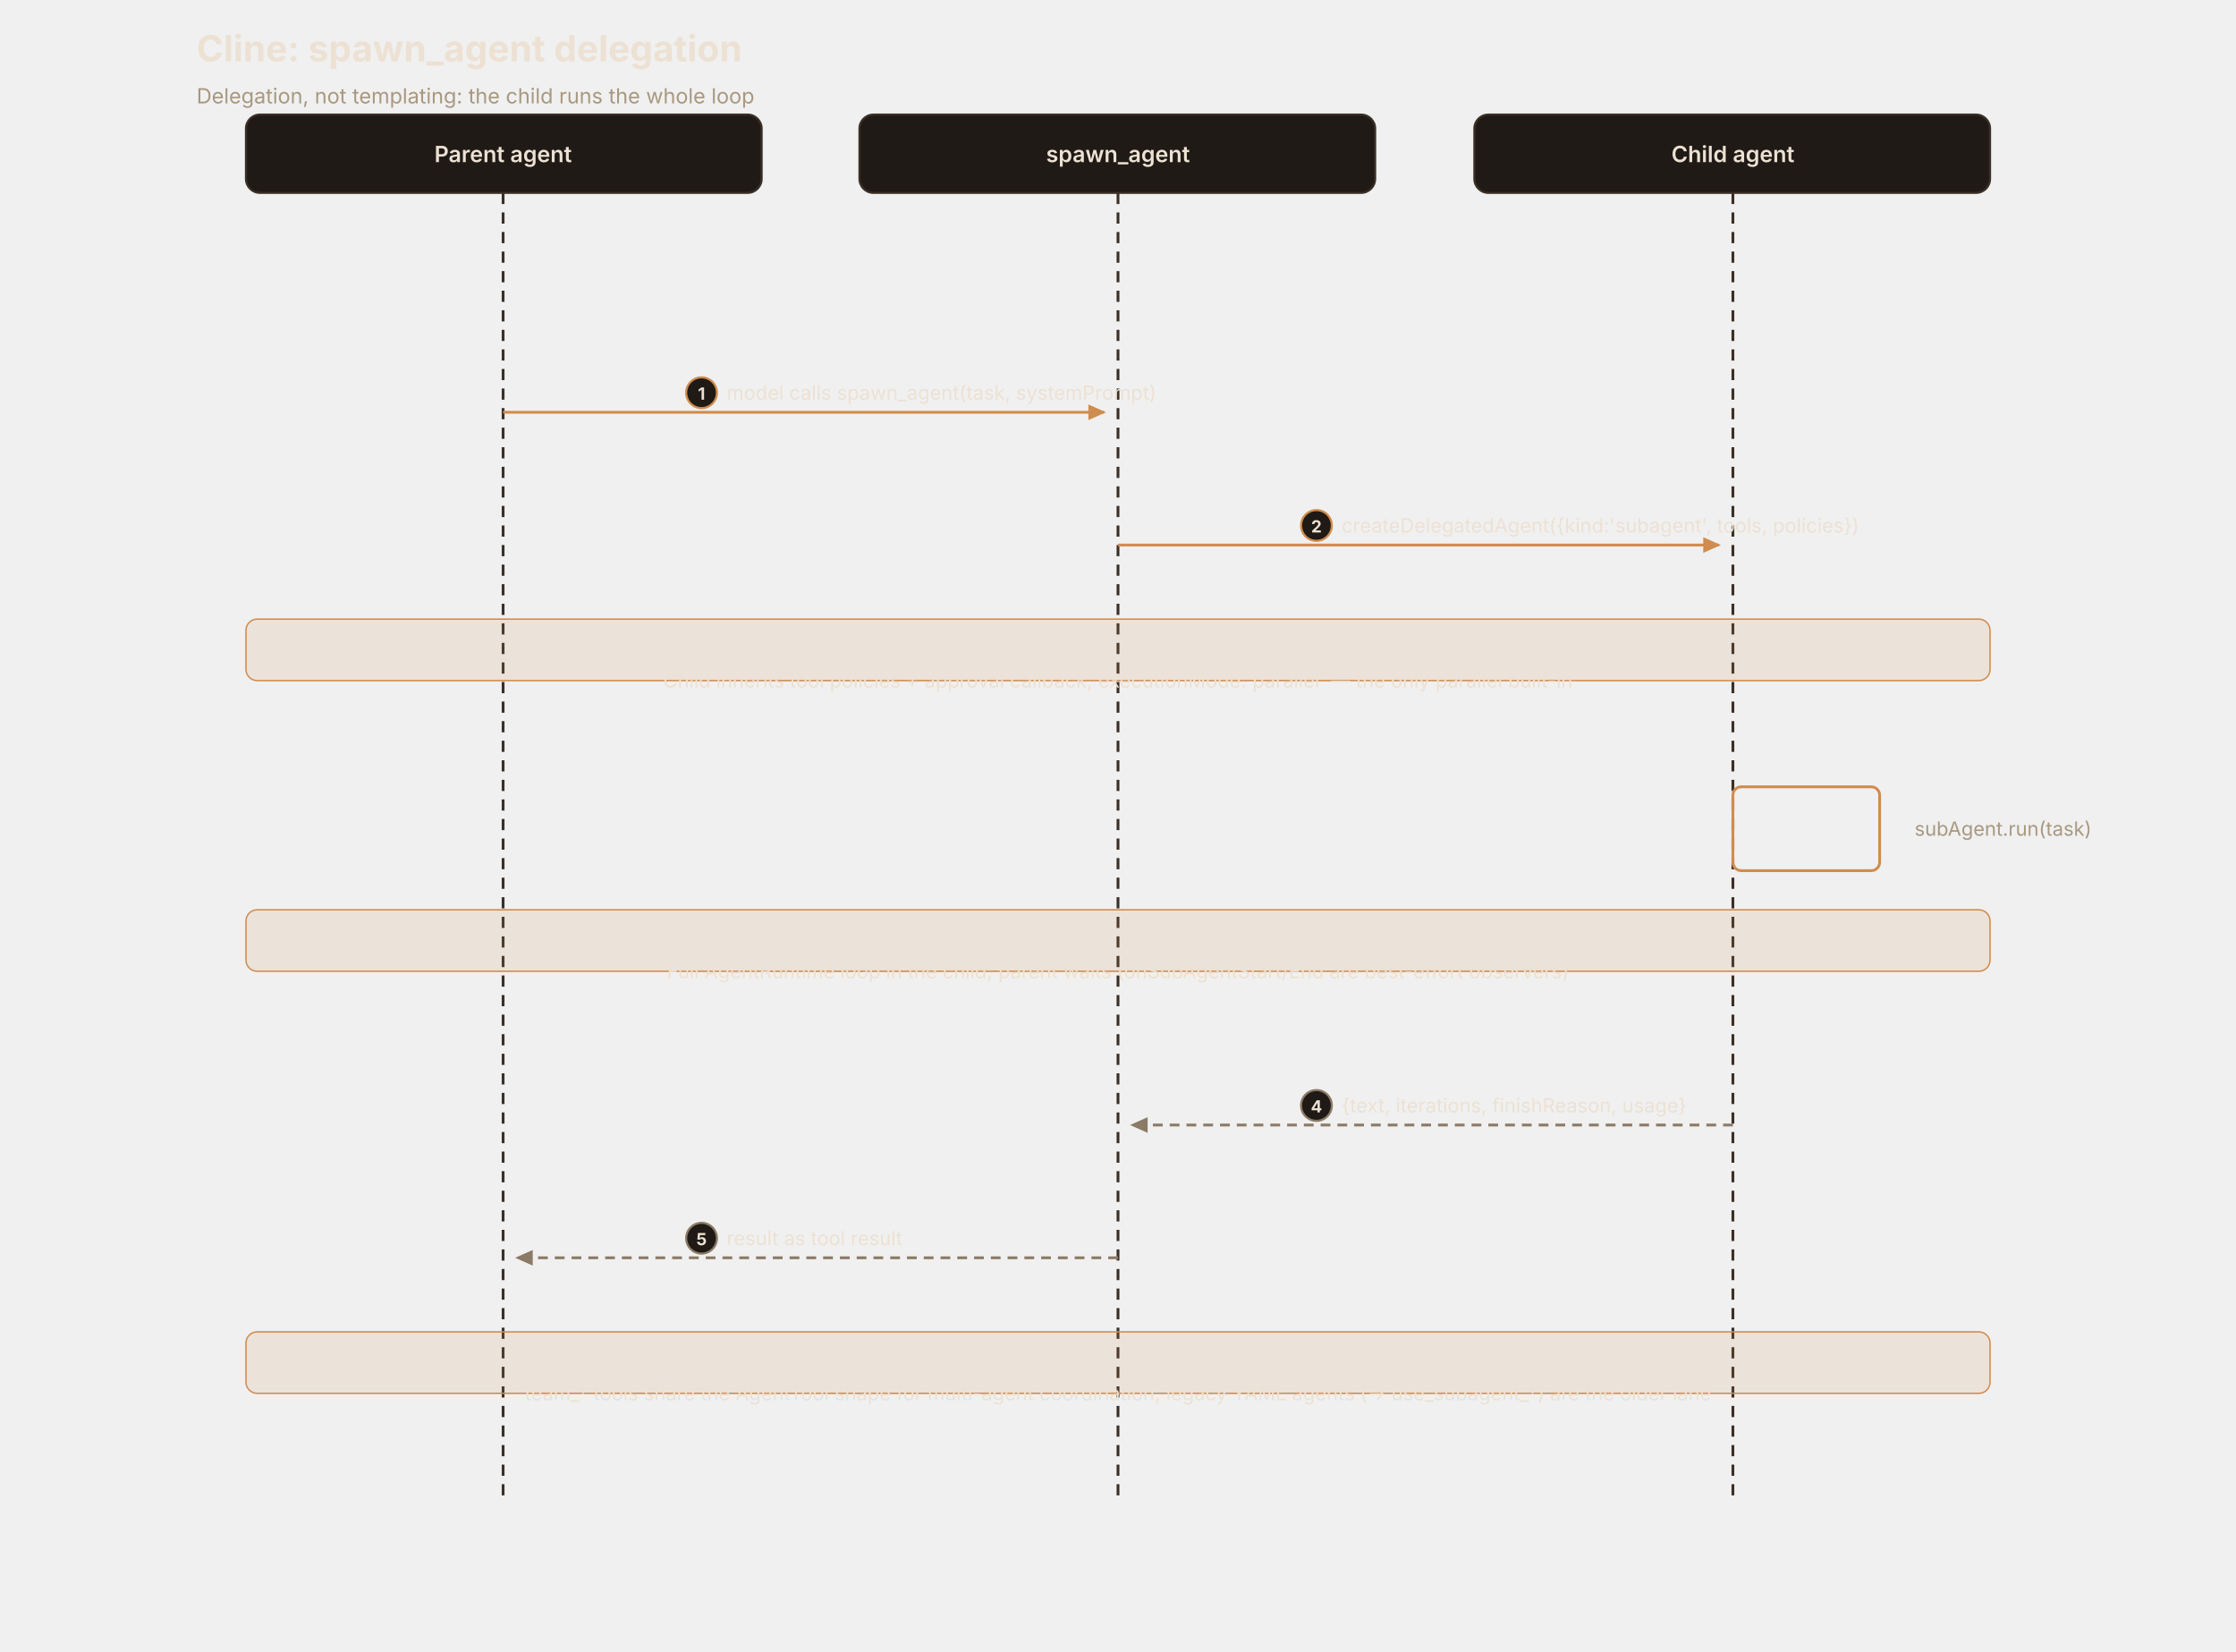
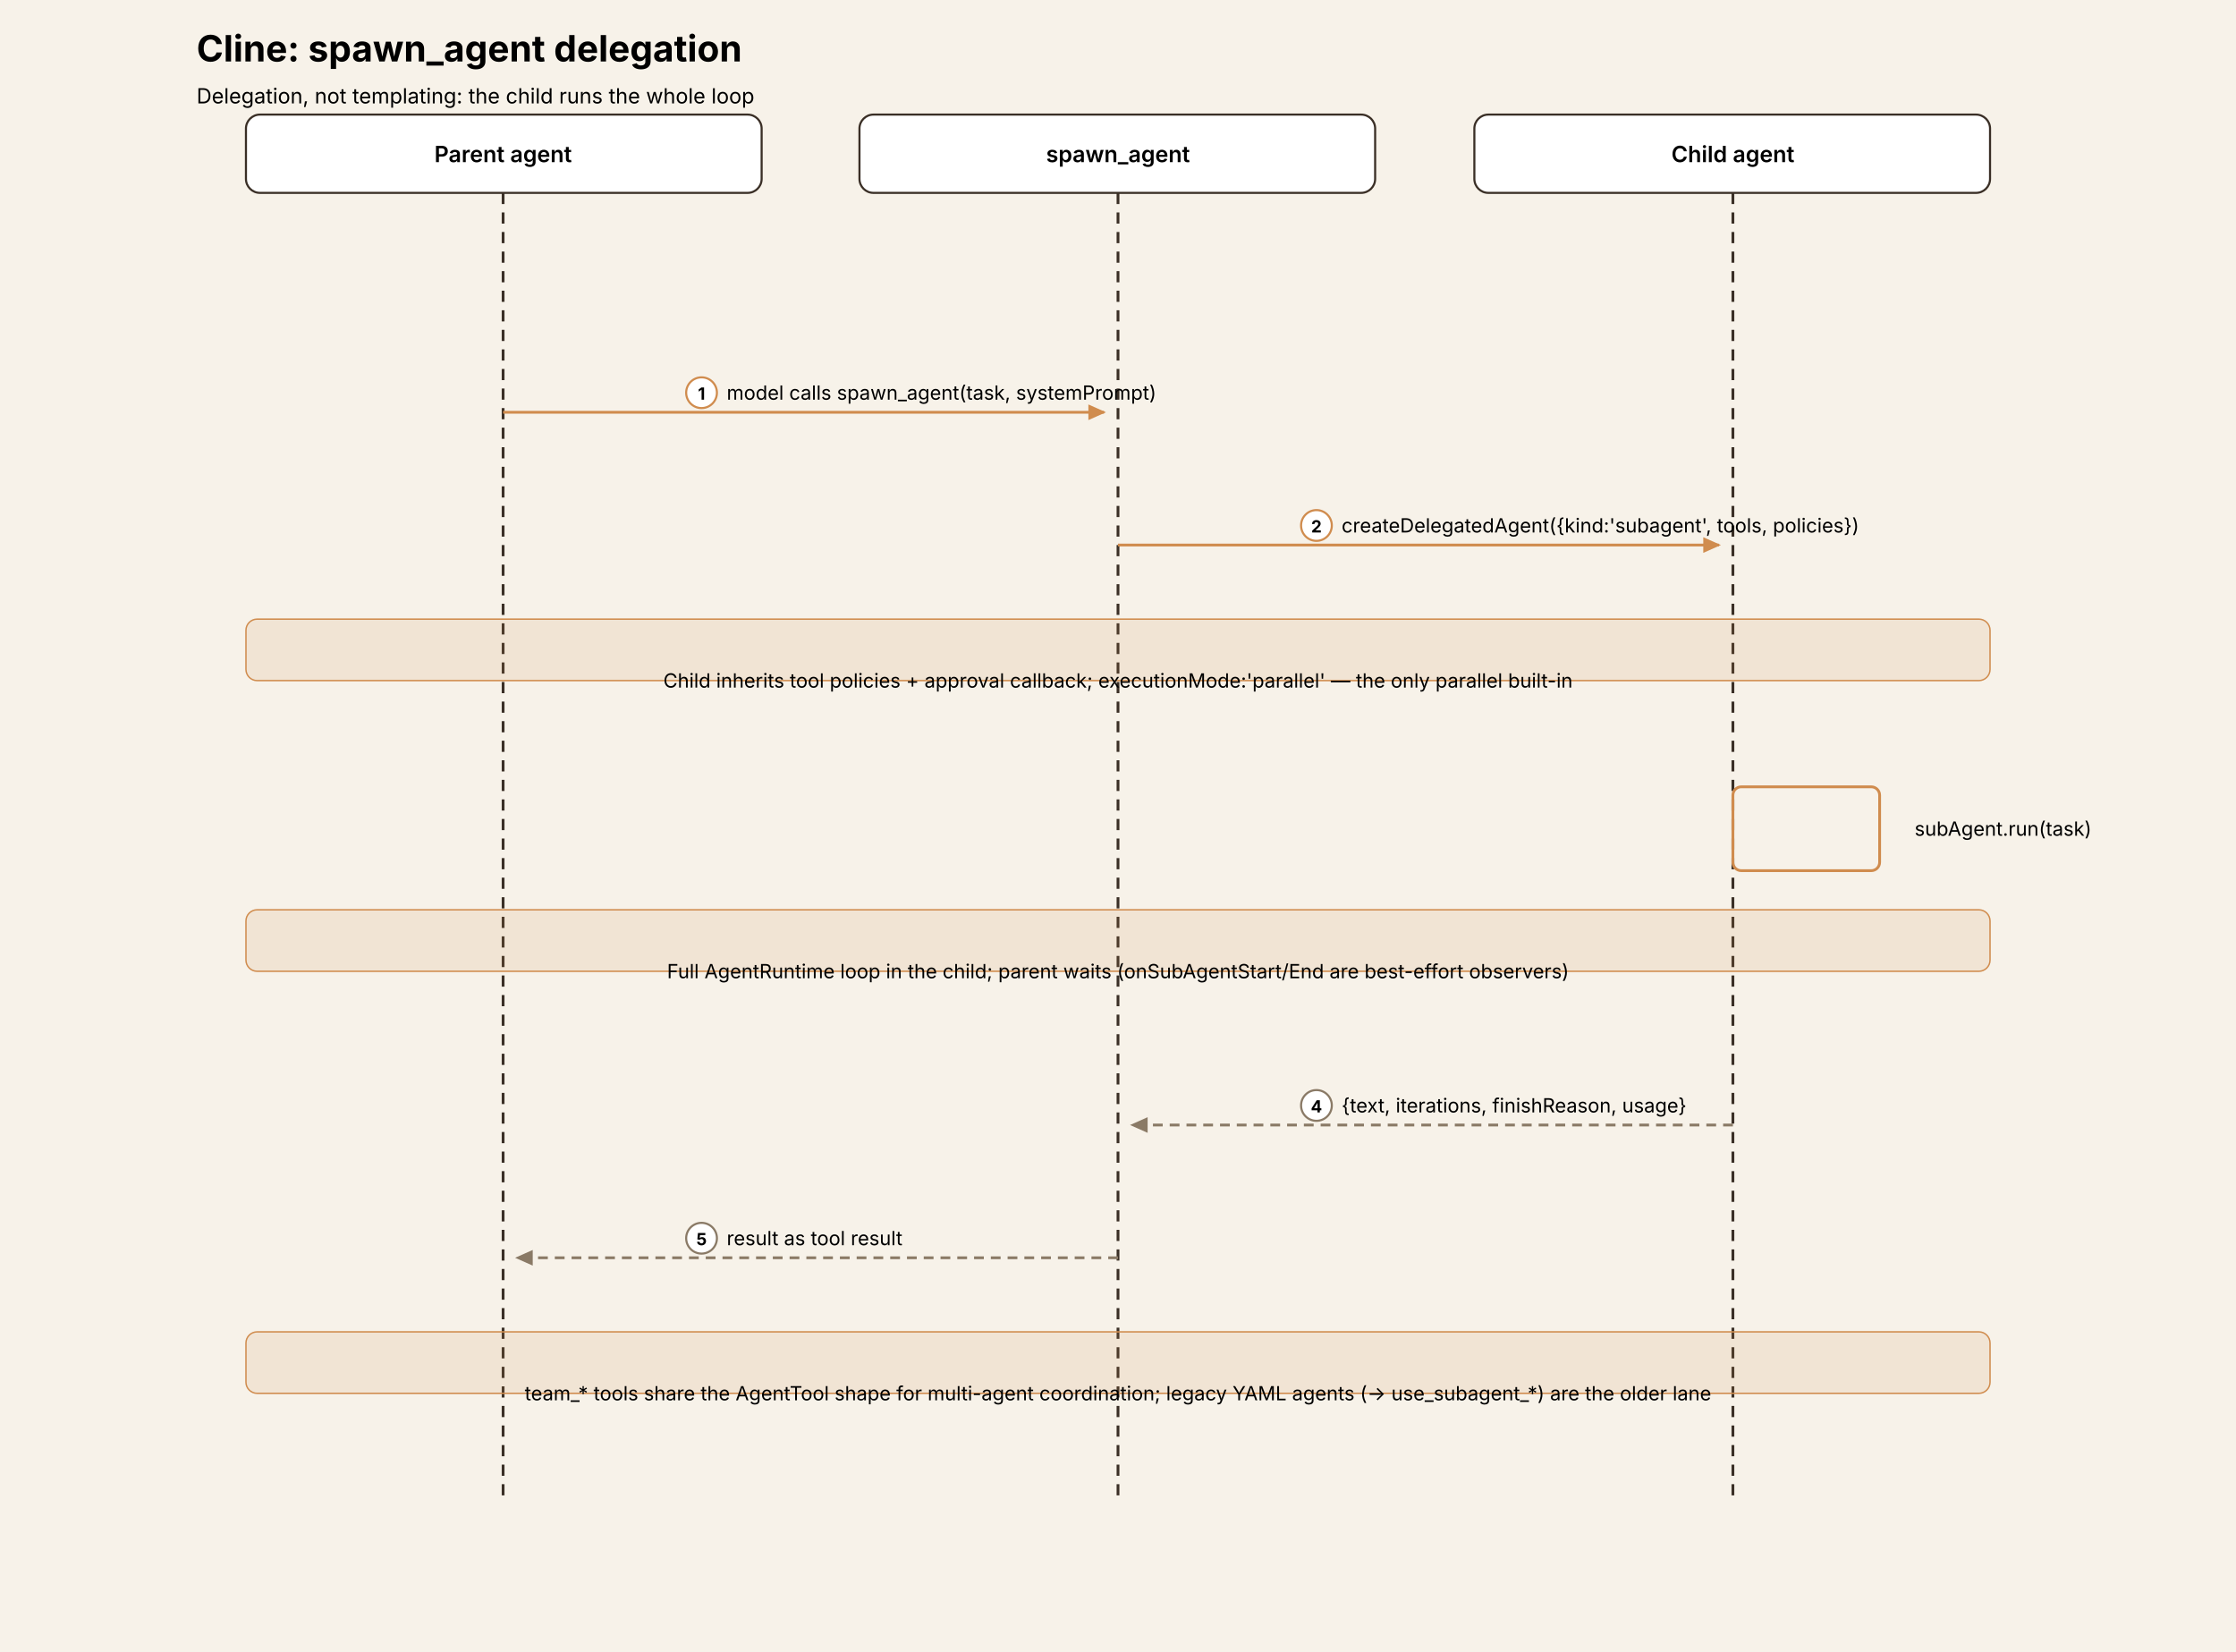
<svg xmlns="http://www.w3.org/2000/svg" viewBox="0 0 1600 1182" width="1600" font-family="system-ui, -apple-system, sans-serif">
  <defs>
    <marker id="arrc" viewBox="0 0 10 10" refX="8" refY="5" markerWidth="7" markerHeight="7" orient="auto-start-reverse">
      <path d="M 0 1 L 9 5 L 0 9 z" fill="#d08c4e" />
    </marker>
    <marker id="arrr" viewBox="0 0 10 10" refX="8" refY="5" markerWidth="7" markerHeight="7" orient="auto-start-reverse">
      <path d="M 0 1 L 9 5 L 0 9 z" fill="#8a7a66" />
    </marker>
  </defs>
-   <text x="140.659" y="44" font-size="26" font-weight="700" fill="#ece1d3">Cline: spawn_agent delegation</text>
-   <text x="140.659" y="74" font-size="15" fill="#a89880">Delegation, not templating: the child runs the whole loop</text>
+   <rect x="0" y="0" width="1600" height="1182" fill="#f7f2e9" />
+   <text x="140.659" y="44" font-size="26" font-weight="700" fill="#000000">Cline: spawn_agent delegation</text>
+   <text x="140.659" y="74" font-size="15" fill="#000000">Delegation, not templating: the child runs the whole loop</text>
  <line x1="360" y1="110" x2="360" y2="1076" stroke="#3a2f26" stroke-width="2" stroke-dasharray="8 6" />
-   <rect x="176" y="82" width="369" height="56" rx="10" fill="#1f1a15" stroke="#3a2f26" stroke-width="1.5" />
-   <text x="360" y="116" text-anchor="middle" font-size="16" font-weight="600" fill="#ece1d3">Parent agent</text>
+   <rect x="176" y="82" width="369" height="56" rx="10" fill="#ffffff" stroke="#3a2f26" stroke-width="1.5" />
+   <text x="360" y="116" text-anchor="middle" font-size="16" font-weight="600" fill="#000000">Parent agent</text>
  <line x1="800" y1="110" x2="800" y2="1076" stroke="#3a2f26" stroke-width="2" stroke-dasharray="8 6" />
-   <rect x="615" y="82" width="369" height="56" rx="10" fill="#1f1a15" stroke="#3a2f26" stroke-width="1.5" />
-   <text x="800" y="116" text-anchor="middle" font-size="16" font-weight="600" fill="#ece1d3">spawn_agent</text>
+   <rect x="615" y="82" width="369" height="56" rx="10" fill="#ffffff" stroke="#3a2f26" stroke-width="1.5" />
+   <text x="800" y="116" text-anchor="middle" font-size="16" font-weight="600" fill="#000000">spawn_agent</text>
  <line x1="1240" y1="110" x2="1240" y2="1076" stroke="#3a2f26" stroke-width="2" stroke-dasharray="8 6" />
-   <rect x="1055" y="82" width="369" height="56" rx="10" fill="#1f1a15" stroke="#3a2f26" stroke-width="1.5" />
-   <text x="1240" y="116" text-anchor="middle" font-size="16" font-weight="600" fill="#ece1d3">Child agent</text>
+   <rect x="1055" y="82" width="369" height="56" rx="10" fill="#ffffff" stroke="#3a2f26" stroke-width="1.5" />
+   <text x="1240" y="116" text-anchor="middle" font-size="16" font-weight="600" fill="#000000">Child agent</text>
  <line x1="360" y1="295" x2="790" y2="295" stroke="#d08c4e" stroke-width="2" marker-end="url(#arrc)" />
-   <circle cx="502" cy="281" r="11" fill="#1f1a15" stroke="#d08c4e" stroke-width="1.5" />
-   <text x="502" y="286" text-anchor="middle" font-size="12" font-weight="700" fill="#ece1d3">1</text>
-   <text x="520" y="286" font-size="14" fill="#ece1d3">model calls spawn_agent(task, systemPrompt)</text>
+   <circle cx="502" cy="281" r="11" fill="#ffffff" stroke="#d08c4e" stroke-width="1.5" />
+   <text x="502" y="286" text-anchor="middle" font-size="12" font-weight="700" fill="#000000">1</text>
+   <text x="520" y="286" font-size="14" fill="#000000">model calls spawn_agent(task, systemPrompt)</text>
  <line x1="800" y1="390" x2="1230" y2="390" stroke="#d08c4e" stroke-width="2" marker-end="url(#arrc)" />
-   <circle cx="942" cy="376" r="11" fill="#1f1a15" stroke="#d08c4e" stroke-width="1.5" />
-   <text x="942" y="381" text-anchor="middle" font-size="12" font-weight="700" fill="#ece1d3">2</text>
-   <text x="960" y="381" font-size="14" fill="#ece1d3">createDelegatedAgent({kind:'subagent', tools, policies})</text>
+   <circle cx="942" cy="376" r="11" fill="#ffffff" stroke="#d08c4e" stroke-width="1.5" />
+   <text x="942" y="381" text-anchor="middle" font-size="12" font-weight="700" fill="#000000">2</text>
+   <text x="960" y="381" font-size="14" fill="#000000">createDelegatedAgent({kind:'subagent', tools, policies})</text>
  <rect x="176" y="443" width="1248" height="44" rx="8" fill="#d08c4e22" stroke="#d08c4e" stroke-width="1" />
-   <text x="800" y="492" text-anchor="middle" font-size="14" fill="#ece1d3">Child inherits tool policies + approval callback; executionMode:'parallel' — the only parallel built-in</text>
+   <text x="800" y="492" text-anchor="middle" font-size="14" fill="#000000">Child inherits tool policies + approval callback; executionMode:'parallel' — the only parallel built-in</text>
  <rect x="1240" y="563" width="105" height="60" rx="6" fill="none" stroke="#d08c4e" stroke-width="2" />
-   <text x="1370" y="598" font-size="14" fill="#a89880">subAgent.run(task)</text>
+   <text x="1370" y="598" font-size="14" fill="#000000">subAgent.run(task)</text>
  <rect x="176" y="651" width="1248" height="44" rx="8" fill="#d08c4e22" stroke="#d08c4e" stroke-width="1" />
-   <text x="800" y="700" text-anchor="middle" font-size="14" fill="#ece1d3">Full AgentRuntime loop in the child; parent waits (onSubAgentStart/End are best-effort observers)</text>
+   <text x="800" y="700" text-anchor="middle" font-size="14" fill="#000000">Full AgentRuntime loop in the child; parent waits (onSubAgentStart/End are best-effort observers)</text>
  <line x1="1240" y1="805" x2="810" y2="805" stroke="#8a7a66" stroke-width="2" stroke-dasharray="7 5" marker-end="url(#arrr)" />
-   <circle cx="942" cy="791" r="11" fill="#1f1a15" stroke="#8a7a66" stroke-width="1.5" />
-   <text x="942" y="796" text-anchor="middle" font-size="12" font-weight="700" fill="#ece1d3">4</text>
-   <text x="960" y="796" font-size="14" fill="#ece1d3">{text, iterations, finishReason, usage}</text>
+   <circle cx="942" cy="791" r="11" fill="#ffffff" stroke="#8a7a66" stroke-width="1.5" />
+   <text x="942" y="796" text-anchor="middle" font-size="12" font-weight="700" fill="#000000">4</text>
+   <text x="960" y="796" font-size="14" fill="#000000">{text, iterations, finishReason, usage}</text>
  <line x1="800" y1="900" x2="370" y2="900" stroke="#8a7a66" stroke-width="2" stroke-dasharray="7 5" marker-end="url(#arrr)" />
-   <circle cx="502" cy="886" r="11" fill="#1f1a15" stroke="#8a7a66" stroke-width="1.5" />
-   <text x="502" y="891" text-anchor="middle" font-size="12" font-weight="700" fill="#ece1d3">5</text>
-   <text x="520" y="891" font-size="14" fill="#ece1d3">result as tool result</text>
+   <circle cx="502" cy="886" r="11" fill="#ffffff" stroke="#8a7a66" stroke-width="1.5" />
+   <text x="502" y="891" text-anchor="middle" font-size="12" font-weight="700" fill="#000000">5</text>
+   <text x="520" y="891" font-size="14" fill="#000000">result as tool result</text>
  <rect x="176" y="953" width="1248" height="44" rx="8" fill="#d08c4e22" stroke="#d08c4e" stroke-width="1" />
-   <text x="800" y="1002" text-anchor="middle" font-size="14" fill="#ece1d3">team_* tools share the AgentTool shape for multi-agent coordination; legacy YAML agents (-&gt; use_subagent_*) are the older lane</text>
+   <text x="800" y="1002" text-anchor="middle" font-size="14" fill="#000000">team_* tools share the AgentTool shape for multi-agent coordination; legacy YAML agents (-&gt; use_subagent_*) are the older lane</text>
</svg>
